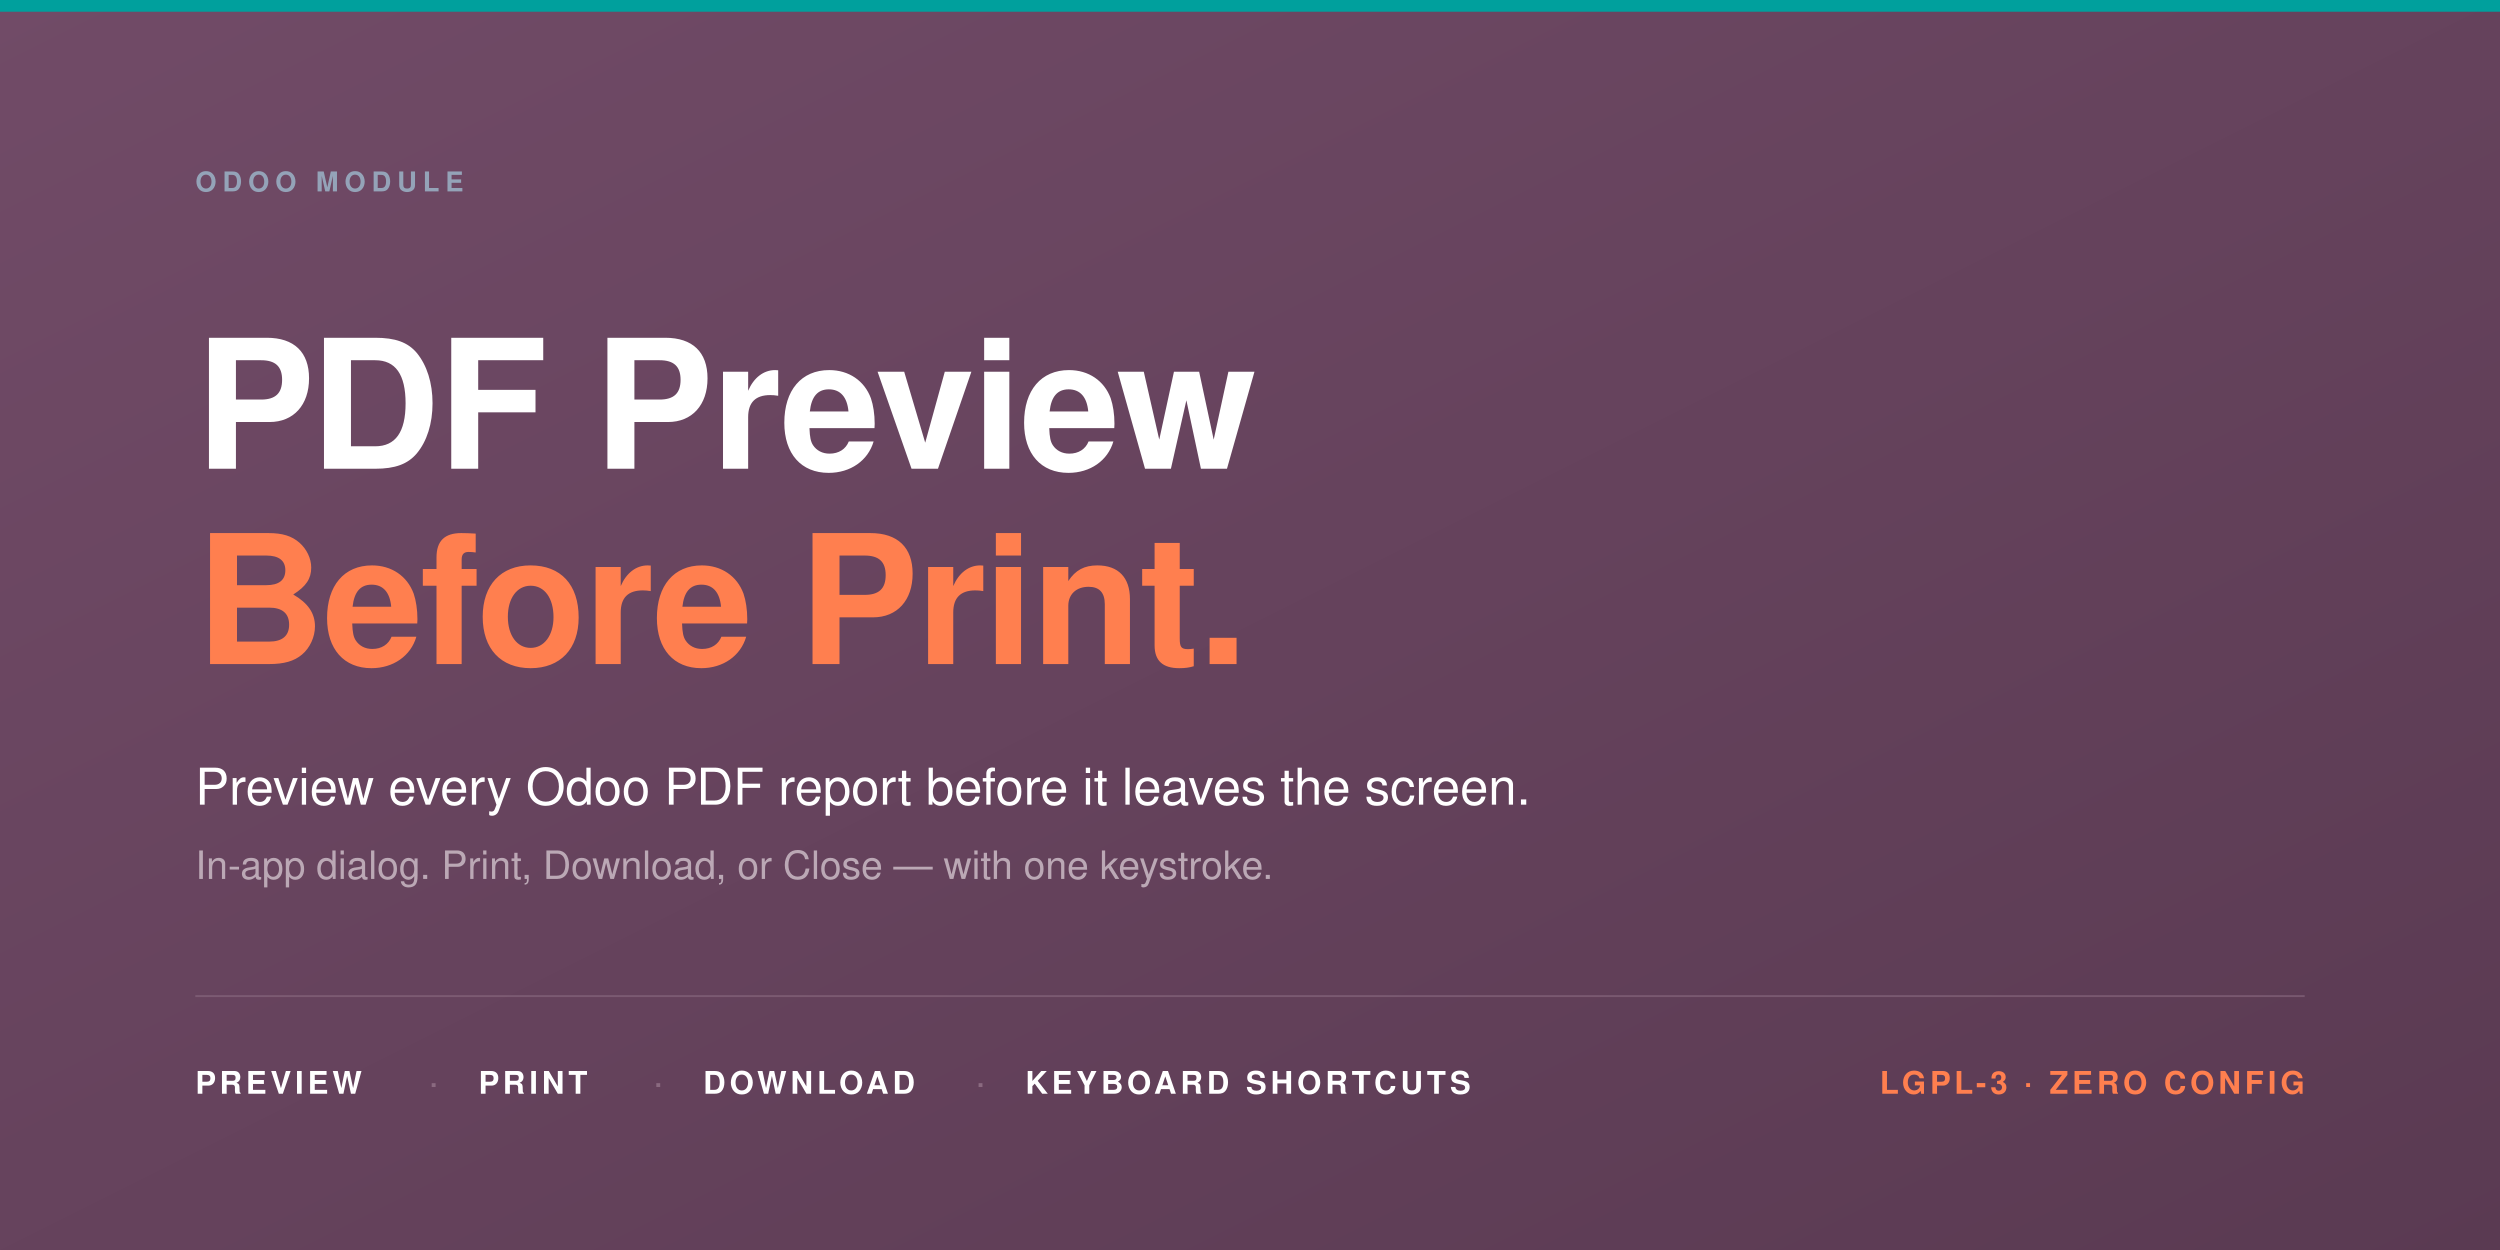
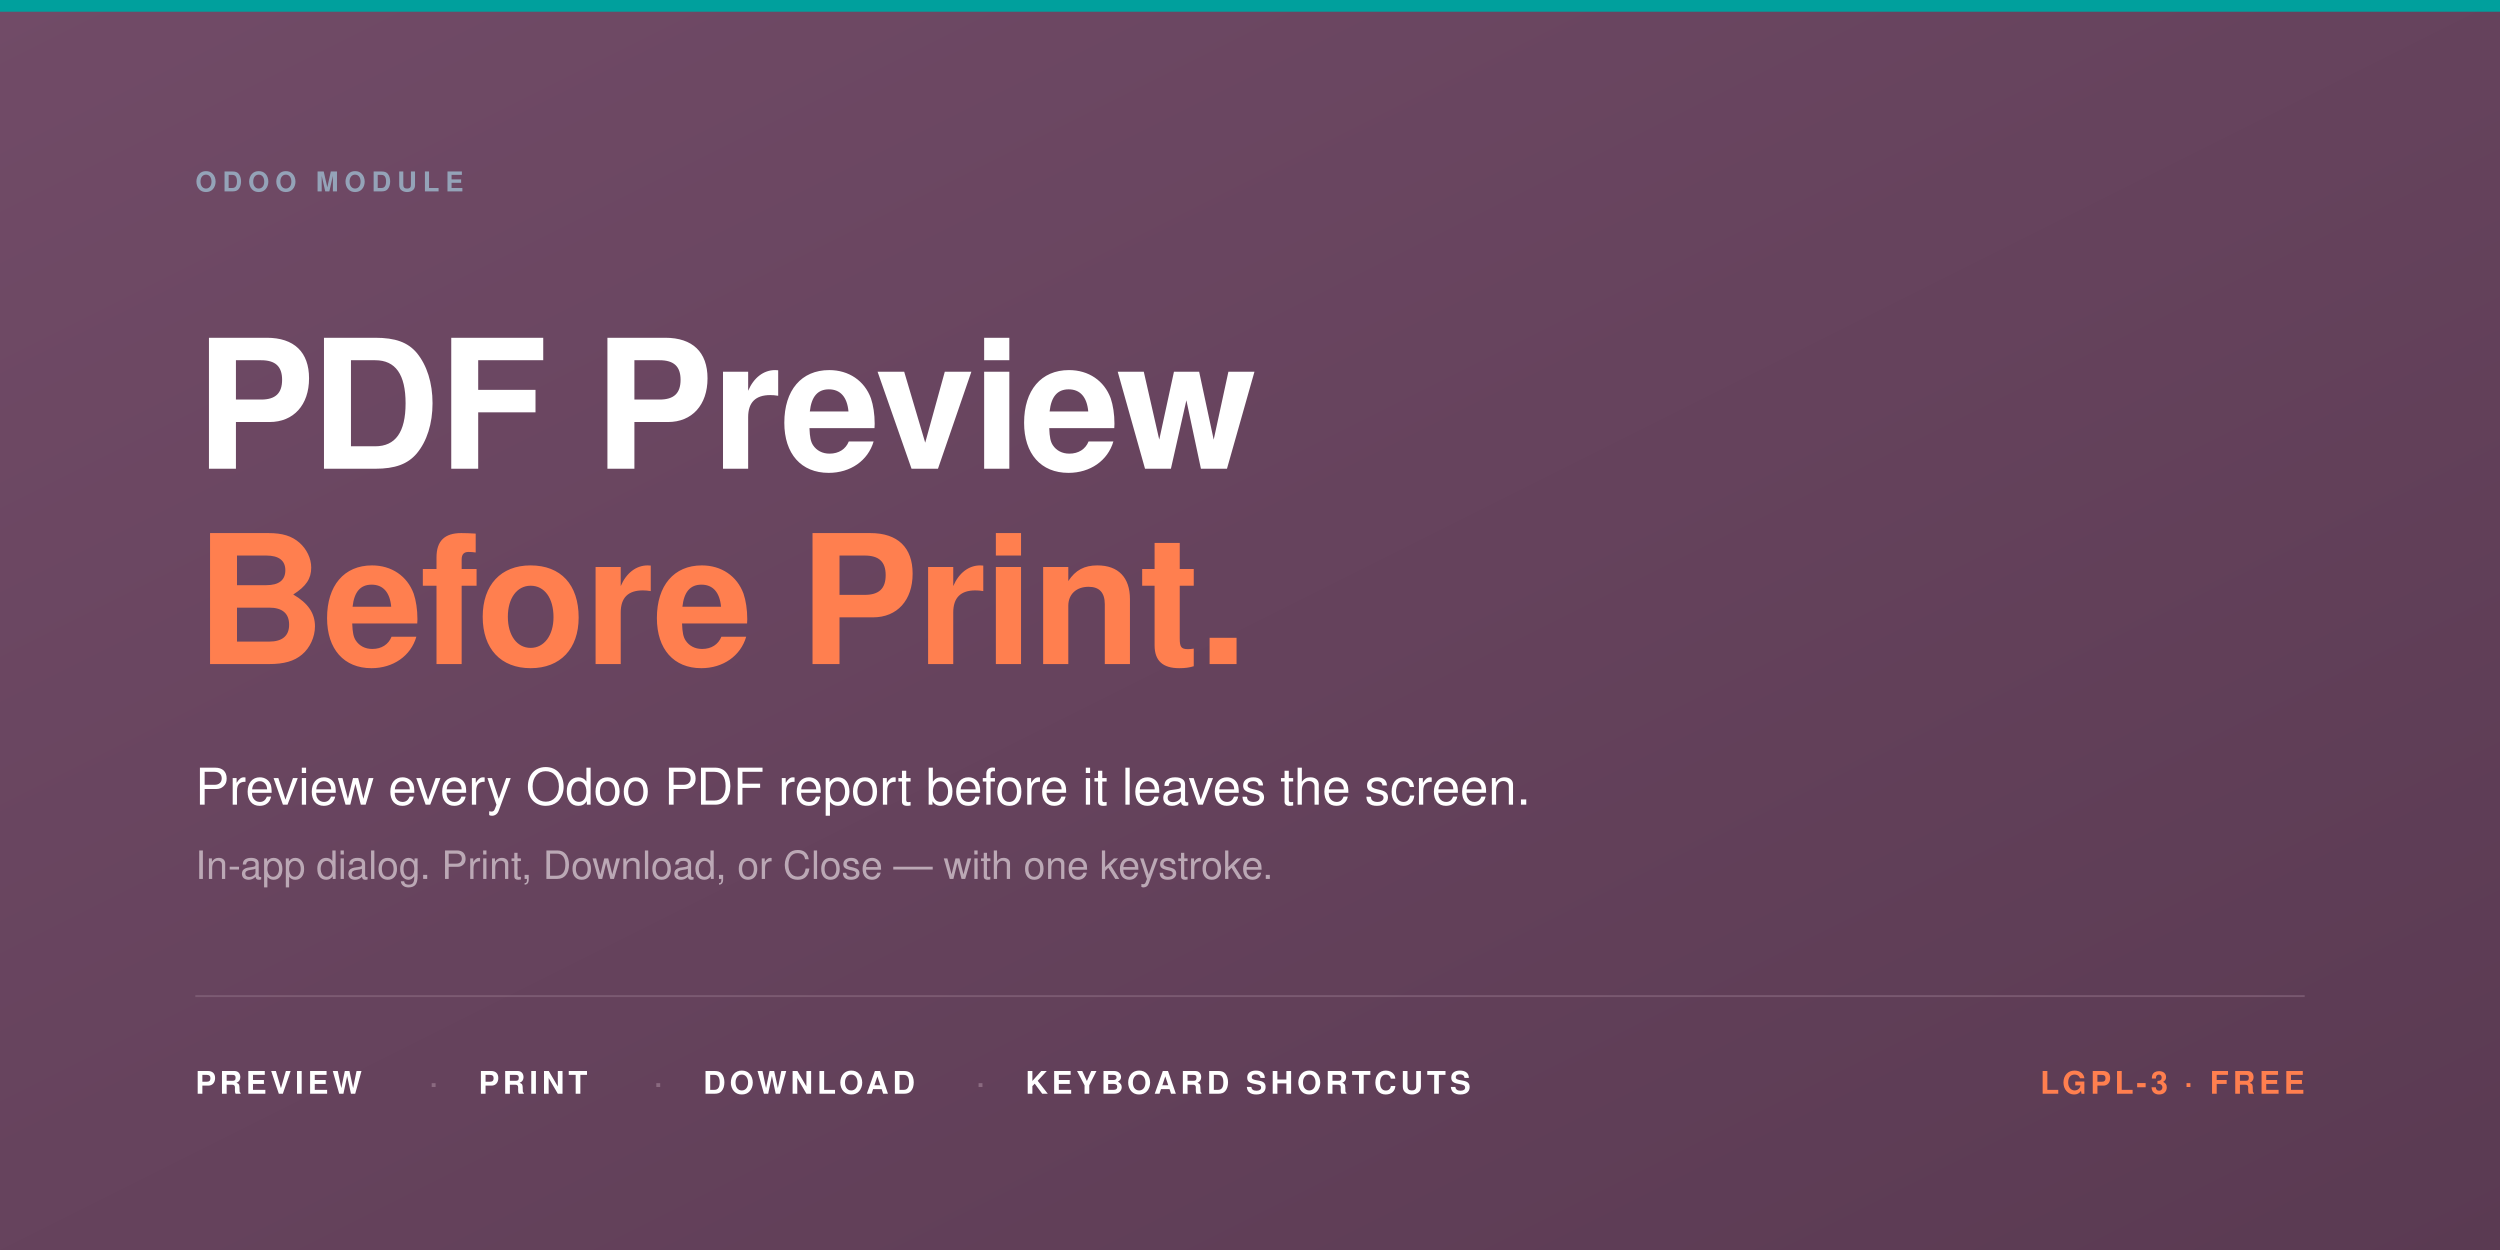
<svg xmlns="http://www.w3.org/2000/svg" width="1280" height="640" viewBox="0 0 1280 640" font-family="-apple-system, BlinkMacSystemFont, 'Segoe UI', Helvetica, Arial, sans-serif">
  <defs>
    <linearGradient id="bg" x1="0" y1="0" x2="1" y2="1">
      <stop offset="0%" stop-color="#714B67" />
      <stop offset="100%" stop-color="#5A3A52" />
    </linearGradient>
  </defs>
  <rect x="0" y="0" width="1280" height="640" fill="url(#bg)" />
  <rect x="0" y="0" width="1280" height="6" fill="#00A09D" />
  <text x="100" y="98" fill="#94A3B8" font-size="14" font-weight="700" letter-spacing="3">ODOO MODULE</text>
  <text x="100" y="240" fill="#ffffff" font-size="92" font-weight="800" letter-spacing="-1">PDF Preview</text>
  <text x="100" y="340" fill="#FF7F4F" font-size="92" font-weight="800" letter-spacing="-1">Before Print.</text>
  <text x="100" y="412" fill="#ffffff" font-size="26" font-weight="500">Preview every Odoo PDF report before it leaves the screen.</text>
  <text x="100" y="450" fill="#BBA8B5" font-size="20" font-weight="400">In-app dialog. Print, Download, or Close — with one keystroke.</text>
  <line x1="100" y1="510" x2="1180" y2="510" stroke="#8A6A80" stroke-width="1" opacity="0.6" />
  <g font-size="16" font-weight="700" letter-spacing="2">
    <text x="100" y="560" fill="#ffffff">PREVIEW</text>
    <text x="220" y="560" fill="#8A6A80">·</text>
    <text x="245" y="560" fill="#ffffff">PRINT</text>
    <text x="335" y="560" fill="#8A6A80">·</text>
    <text x="360" y="560" fill="#ffffff">DOWNLOAD</text>
    <text x="500" y="560" fill="#8A6A80">·</text>
    <text x="525" y="560" fill="#ffffff">KEYBOARD SHORTCUTS</text>
  </g>
  <g font-size="16" font-weight="700" letter-spacing="2">
-     <text x="1180" y="560" fill="#FF7F4F" text-anchor="end">LGPL-3 · ZERO CONFIG</text>
+     <text x="1180" y="560" fill="#FF7F4F" text-anchor="end">LGPL-3 · FREE</text>
  </g>
</svg>
